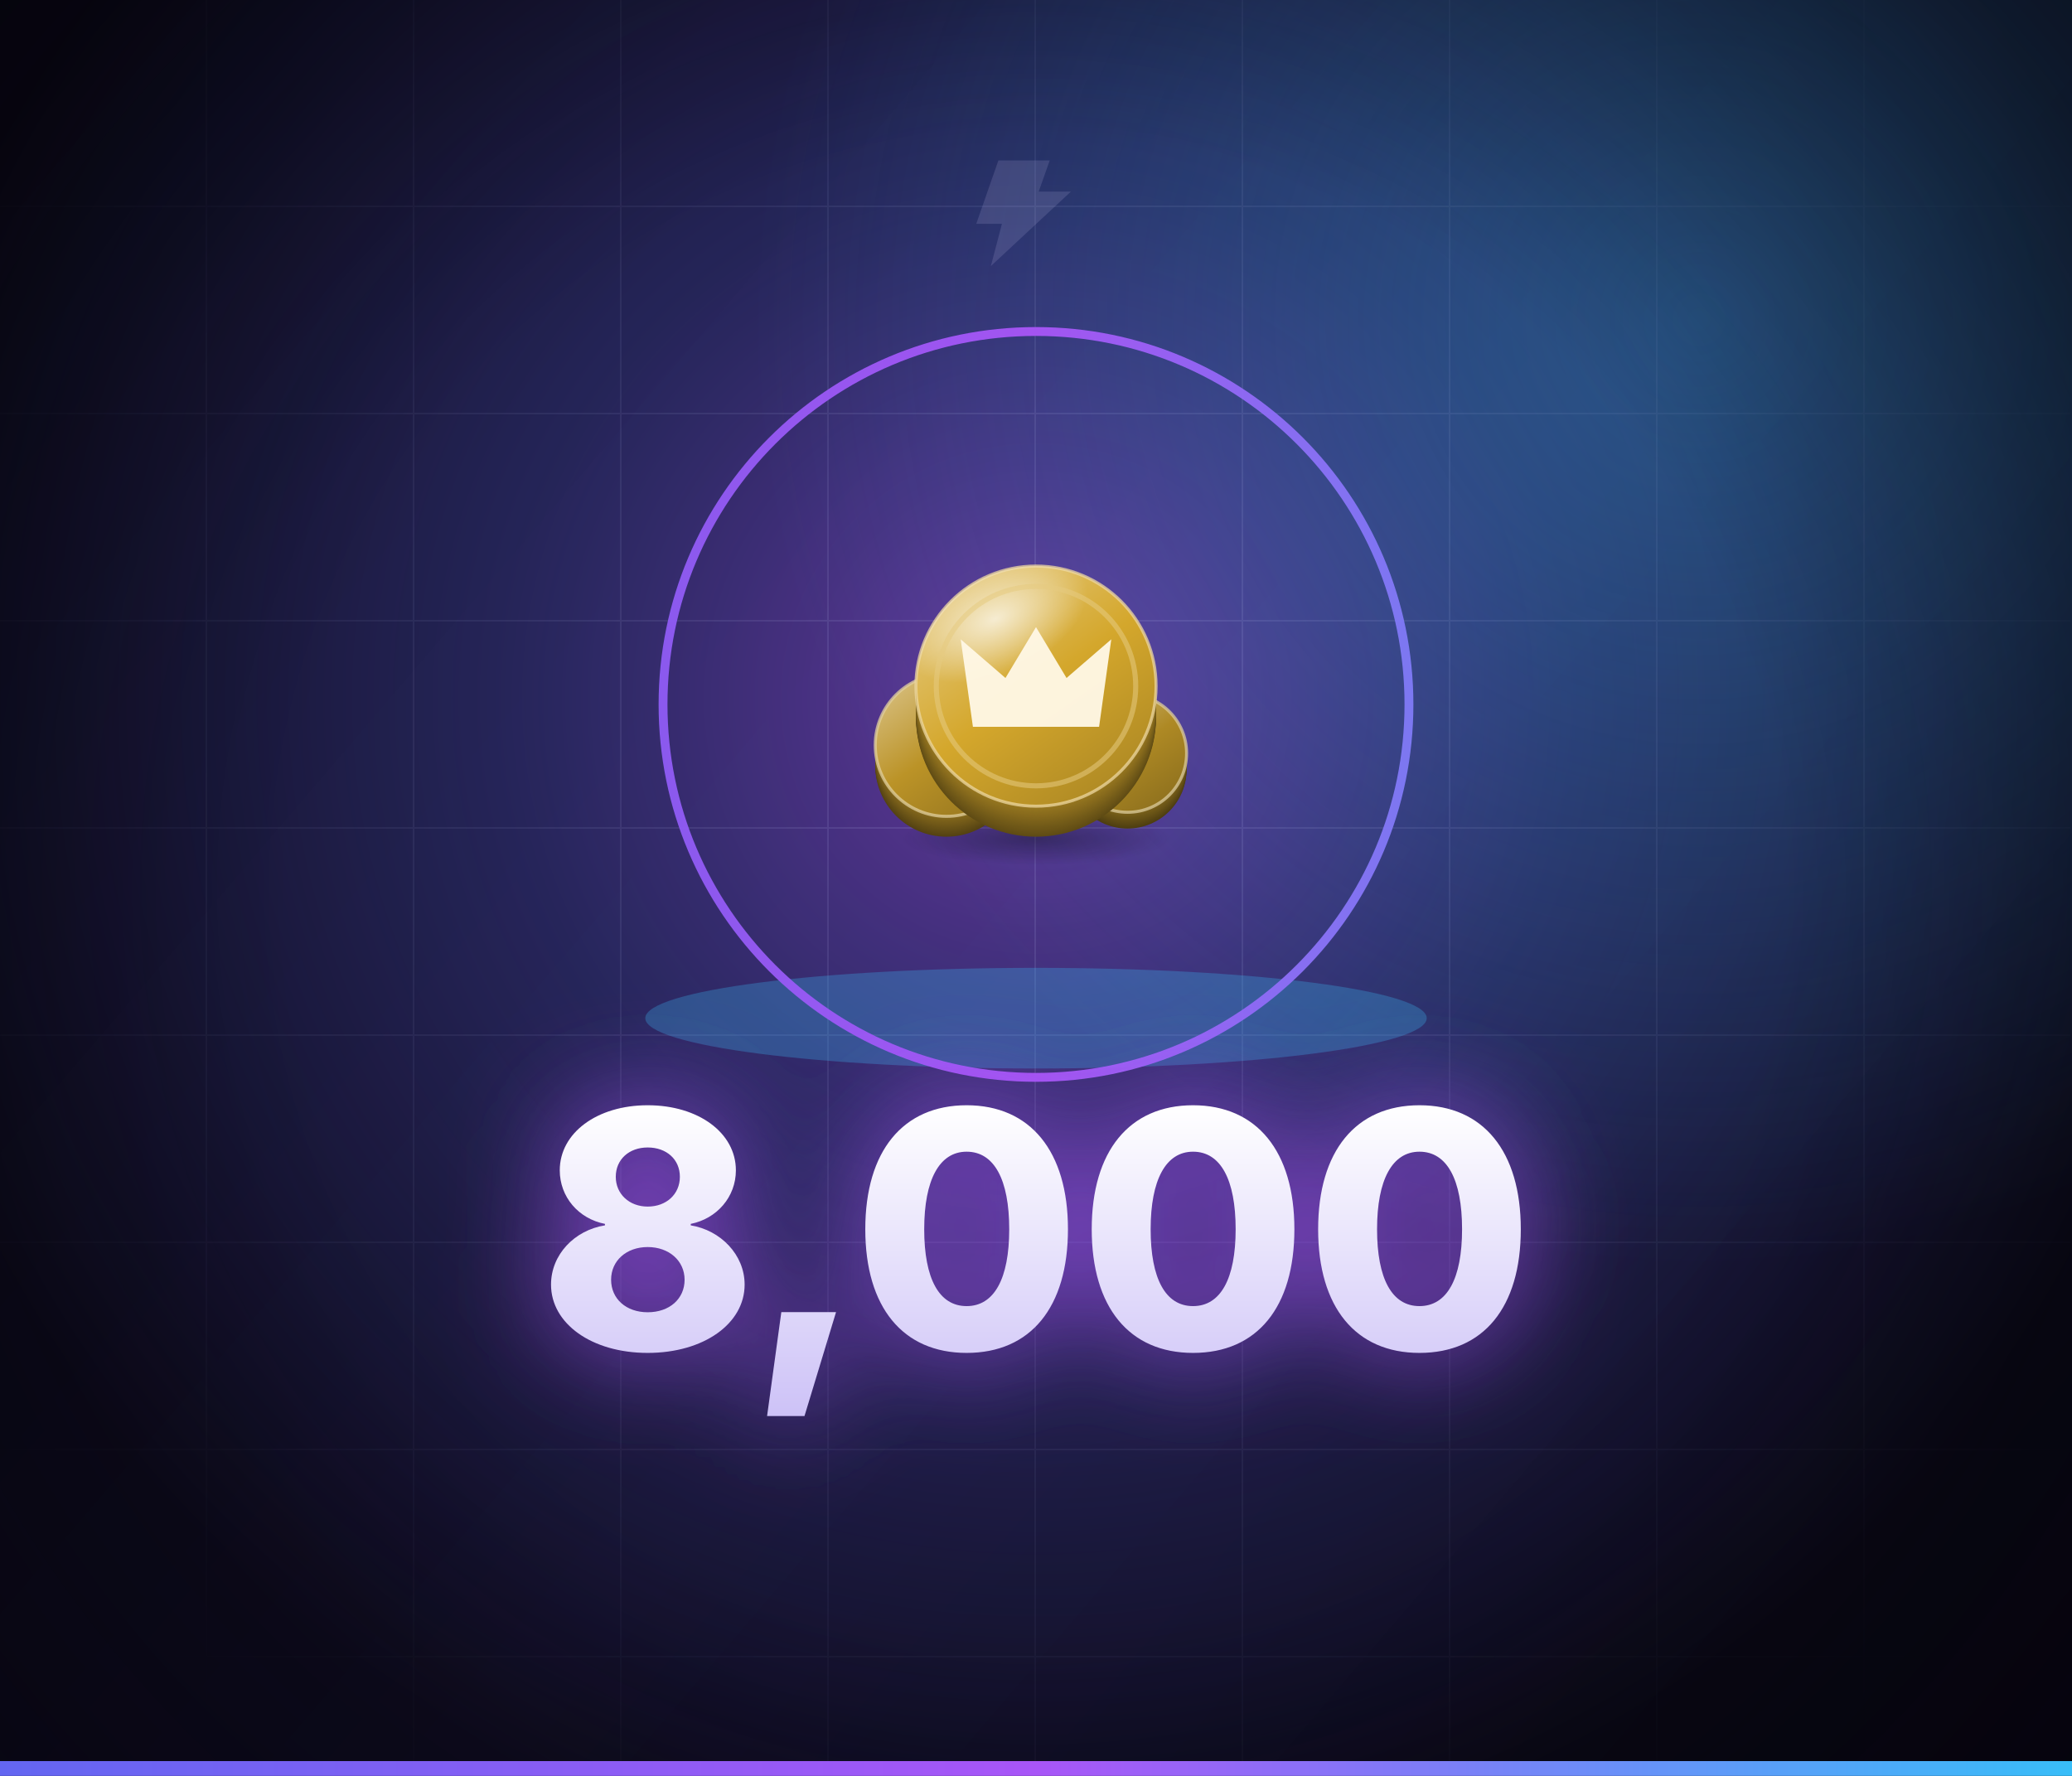
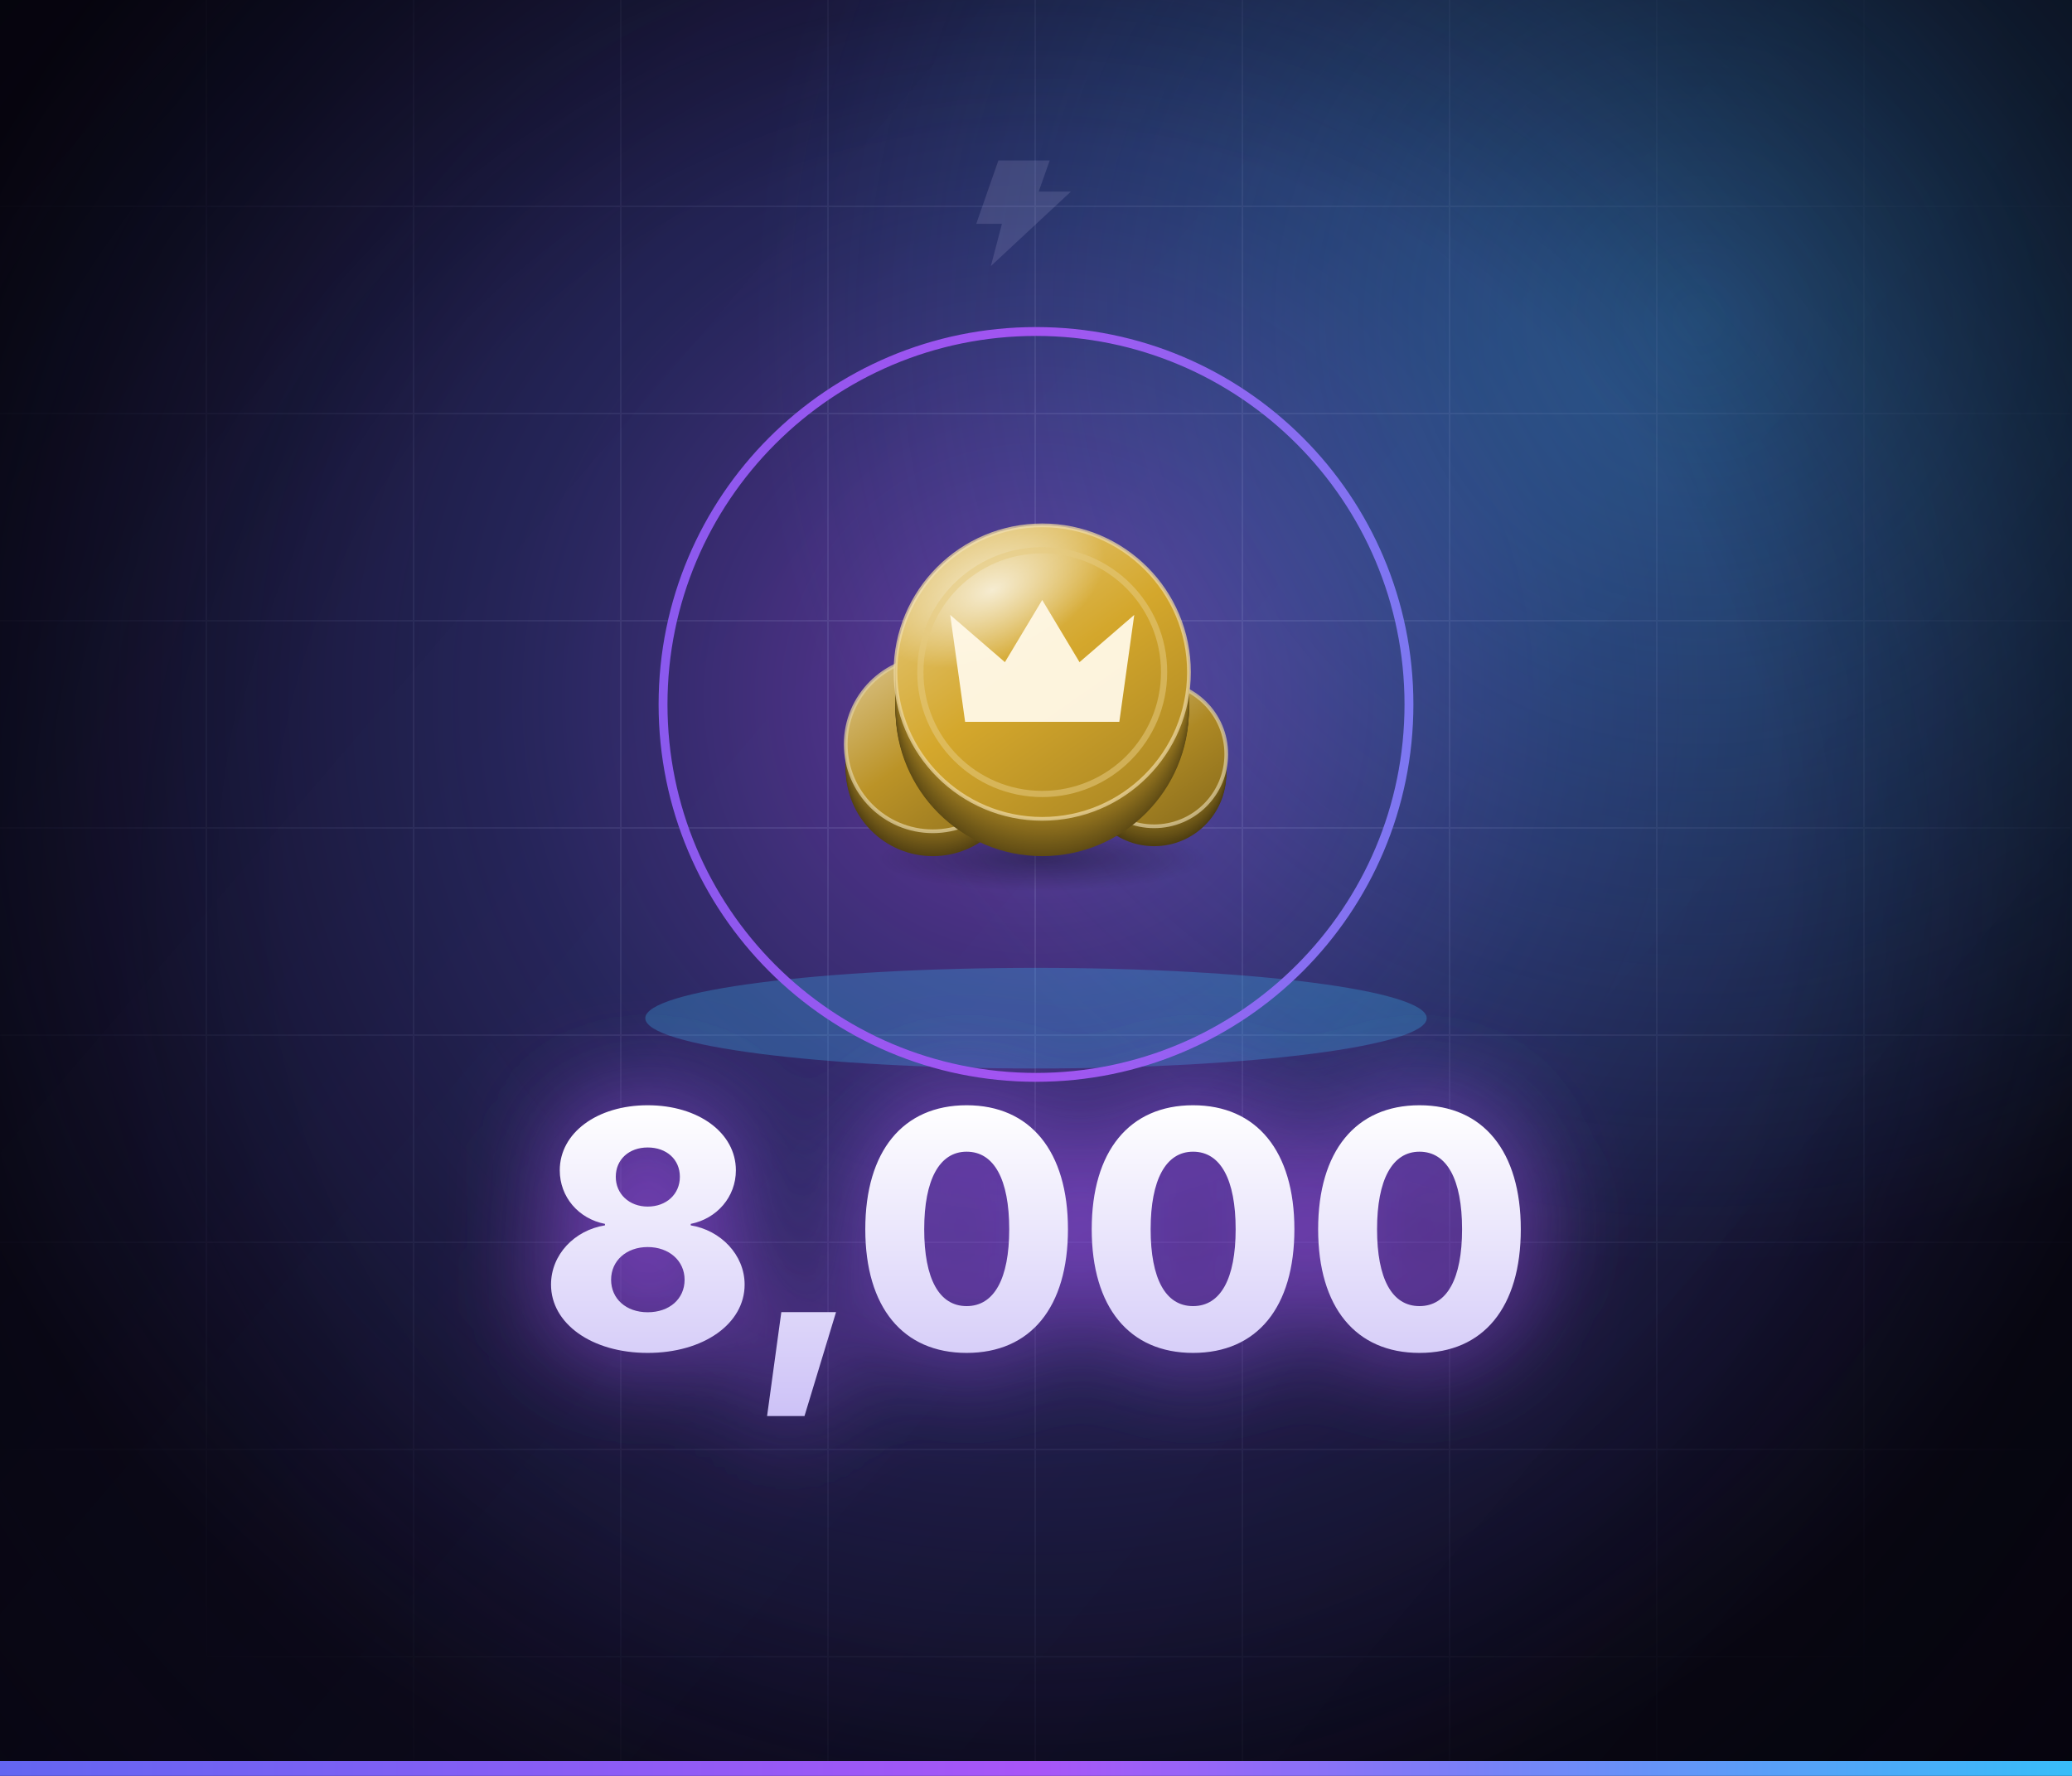
<svg xmlns="http://www.w3.org/2000/svg" viewBox="0 0 700 600" width="700" height="600" role="img" aria-label="8,000 RP — League of Legends">
  <defs>
    <linearGradient id="abase" gradientUnits="userSpaceOnUse" x1="0" y1="0" x2="700" y2="600">
      <stop offset="0" stop-color="#07060f" />
      <stop offset=".55" stop-color="#0e0b1e" />
      <stop offset="1" stop-color="#07060f" />
    </linearGradient>
    <radialGradient id="abloom" gradientUnits="userSpaceOnUse" cx="350" cy="236" r="400">
      <stop offset="0" stop-color="#a855f7" stop-opacity=".60" />
      <stop offset=".45" stop-color="#6366f1" stop-opacity=".30" />
      <stop offset="1" stop-color="#6366f1" stop-opacity="0" />
    </radialGradient>
    <radialGradient id="acat" gradientUnits="userSpaceOnUse" cx="574" cy="108" r="320">
      <stop offset="0" stop-color="#38bdf8" stop-opacity=".34" />
      <stop offset="1" stop-color="#38bdf8" stop-opacity="0" />
    </radialGradient>
    <radialGradient id="avig" gradientUnits="userSpaceOnUse" cx="350" cy="300" r="504">
      <stop offset=".5" stop-color="#04030c" stop-opacity="0" />
      <stop offset="1" stop-color="#04030c" stop-opacity=".62" />
    </radialGradient>
    <radialGradient id="afade" gradientUnits="userSpaceOnUse" cx="350" cy="252" r="434">
      <stop offset="0" stop-color="#fff" stop-opacity=".85" />
      <stop offset="1" stop-color="#fff" stop-opacity="0" />
    </radialGradient>
    <mask id="amfade">
      <rect width="700" height="600" fill="url(#afade)" />
    </mask>
    <pattern id="agrid" width="70" height="70" patternUnits="userSpaceOnUse">
      <path d="M70 0V70M0 70H70" fill="none" stroke="#c7d2fe" stroke-width="1.1" />
    </pattern>
    <linearGradient id="anum" x1="0" y1="0" x2="0" y2="1">
      <stop offset="0" stop-color="#ffffff" />
      <stop offset="1" stop-color="#cdc2f7" />
    </linearGradient>
    <linearGradient id="arim" gradientUnits="userSpaceOnUse" x1="0" y1="0" x2="700" y2="0">
      <stop offset="0" stop-color="#6366f1" />
      <stop offset=".5" stop-color="#a855f7" />
      <stop offset="1" stop-color="#38bdf8" />
    </linearGradient>
    <filter id="ahalo" x="-40%" y="-70%" width="180%" height="240%">
      <feGaussianBlur stdDeviation="18" />
    </filter>
  </defs>
  <rect width="700" height="600" fill="url(#abase)" />
  <rect width="700" height="600" fill="url(#abloom)" />
  <rect width="700" height="600" fill="url(#acat)" />
  <rect width="700" height="600" fill="url(#agrid)" mask="url(#amfade)" opacity=".16" />
  <rect width="700" height="600" fill="url(#avig)" />
  <path transform="translate(322 44) scale(1.7)" opacity="0.14" fill="#ddd6fe" d="M9 6 L4.6 18.6 h5.1 l-2.2 8.4 L23.4 12.2 h-6.4 l2.2-6.2 z" />
  <ellipse cx="350" cy="344" rx="132" ry="17" fill="#38bdf8" opacity=".28" />
  <circle cx="350" cy="238" r="126" fill="none" stroke="url(#arim)" stroke-width="3" opacity=".95" />
-   <svg x="262" y="150" width="176" height="176" viewBox="0 0 512 512" preserveAspectRatio="xMidYMid meet" overflow="visible">
+   <svg x="284.88" y="176.66" width="130.24" height="122.68" viewBox="96 118 310 292" preserveAspectRatio="xMidYMid meet" overflow="visible">
    <defs>
      <radialGradient id="league-sh1" cx="0.5" cy="0.5" r="0.5">
        <stop offset="0" stop-color="#0b1220" stop-opacity="0.4" />
        <stop offset="0.6" stop-color="#0b1220" stop-opacity="0.16" />
        <stop offset="1" stop-color="#0b1220" stop-opacity="0" />
      </radialGradient>
    </defs>
    <ellipse cx="256" cy="388" rx="132" ry="26" fill="url(#league-sh1)" />
    <defs>
      <linearGradient id="league-g2" x1="0.15" y1="0" x2="0.85" y2="1">
        <stop offset="0" stop-color="#d8c082" />
        <stop offset="0.5" stop-color="#bb9327" />
        <stop offset="1" stop-color="#96761f" />
      </linearGradient>
      <clipPath id="league-c3">
        <path d="M98 296a70 70 0 1 0 140 0a70 70 0 1 0 -140 0Z" />
      </clipPath>
      <radialGradient id="league-p4" cx="0.5" cy="0.5" r="0.5">
        <stop offset="0" stop-color="#fff" stop-opacity="0.72" />
        <stop offset="1" stop-color="#fff" stop-opacity="0" />
      </radialGradient>
    </defs>
    <defs>
      <path id="league-s5" d="M98 296a70 70 0 1 0 140 0a70 70 0 1 0 -140 0Z" />
    </defs>
    <use href="#league-s5" y="20" fill="#544212" />
    <use href="#league-s5" y="19" fill="#574413" />
    <use href="#league-s5" y="18" fill="#594613" />
    <use href="#league-s5" y="17" fill="#5c4814" />
    <use href="#league-s5" y="16" fill="#5e4a14" />
    <use href="#league-s5" y="15" fill="#614c15" />
    <use href="#league-s5" y="14" fill="#634e15" />
    <use href="#league-s5" y="13" fill="#665016" />
    <use href="#league-s5" y="12" fill="#685216" />
    <use href="#league-s5" y="11" fill="#6b5417" />
    <use href="#league-s5" y="10" fill="#6e5617" />
    <use href="#league-s5" y="9" fill="#705818" />
    <use href="#league-s5" y="8" fill="#735a18" />
    <use href="#league-s5" y="7" fill="#755c19" />
    <use href="#league-s5" y="6" fill="#785e19" />
    <use href="#league-s5" y="5" fill="#7a601a" />
    <use href="#league-s5" y="4" fill="#7d621a" />
    <use href="#league-s5" y="3" fill="#7f641b" />
    <use href="#league-s5" y="2" fill="#82661b" />
    <use href="#league-s5" y="1" fill="#84681c" />
    <path d="M98 296a70 70 0 1 0 140 0a70 70 0 1 0 -140 0Z" fill="url(#league-g2)" />
    <path d="M98 296a70 70 0 1 0 140 0a70 70 0 1 0 -140 0Z" fill="none" stroke="#e0ce9e" stroke-opacity="0.75" stroke-width="3" />
    <defs>
      <linearGradient id="league-g6" x1="0.15" y1="0" x2="0.85" y2="1">
        <stop offset="0" stop-color="#d0bb80" />
        <stop offset="0.5" stop-color="#ae8924" />
        <stop offset="1" stop-color="#8b6e1d" />
      </linearGradient>
      <clipPath id="league-c7">
        <path d="M288 304a58 58 0 1 0 116 0a58 58 0 1 0 -116 0Z" />
      </clipPath>
      <radialGradient id="league-p8" cx="0.5" cy="0.5" r="0.5">
        <stop offset="0" stop-color="#fff" stop-opacity="0.72" />
        <stop offset="1" stop-color="#fff" stop-opacity="0" />
      </radialGradient>
    </defs>
    <defs>
      <path id="league-s9" d="M288 304a58 58 0 1 0 116 0a58 58 0 1 0 -116 0Z" />
    </defs>
    <use href="#league-s9" y="16" fill="#4e3e10" />
    <use href="#league-s9" y="15" fill="#514011" />
    <use href="#league-s9" y="14" fill="#544311" />
    <use href="#league-s9" y="13" fill="#574512" />
    <use href="#league-s9" y="12" fill="#5a4713" />
    <use href="#league-s9" y="11" fill="#5d4a13" />
    <use href="#league-s9" y="10" fill="#604c14" />
    <use href="#league-s9" y="9" fill="#634e14" />
    <use href="#league-s9" y="8" fill="#665115" />
    <use href="#league-s9" y="7" fill="#685316" />
    <use href="#league-s9" y="6" fill="#6b5516" />
    <use href="#league-s9" y="5" fill="#6e5717" />
    <use href="#league-s9" y="4" fill="#715a18" />
    <use href="#league-s9" y="3" fill="#745c18" />
    <use href="#league-s9" y="2" fill="#775e19" />
    <use href="#league-s9" y="1" fill="#7a6119" />
    <path d="M288 304a58 58 0 1 0 116 0a58 58 0 1 0 -116 0Z" fill="url(#league-g6)" />
    <path d="M288 304a58 58 0 1 0 116 0a58 58 0 1 0 -116 0Z" fill="none" stroke="#dbca9c" stroke-opacity="0.75" stroke-width="3" />
    <defs>
      <linearGradient id="league-g10" x1="0.15" y1="0" x2="0.85" y2="1">
        <stop offset="0" stop-color="#e6cc85" />
        <stop offset="0.5" stop-color="#d4a72c" />
        <stop offset="1" stop-color="#aa8623" />
      </linearGradient>
      <clipPath id="league-c11">
        <path d="M138 238a118 118 0 1 0 236 0a118 118 0 1 0 -236 0Z" />
      </clipPath>
      <radialGradient id="league-p12" cx="0.5" cy="0.5" r="0.5">
        <stop offset="0" stop-color="#fff" stop-opacity="0.72" />
        <stop offset="1" stop-color="#fff" stop-opacity="0" />
      </radialGradient>
    </defs>
    <defs>
      <path id="league-s13" d="M138 238a118 118 0 1 0 236 0a118 118 0 1 0 -236 0Z" />
    </defs>
    <use href="#league-s13" y="30" fill="#5f4b14" />
    <use href="#league-s13" y="29" fill="#614d14" />
    <use href="#league-s13" y="28" fill="#634e15" />
    <use href="#league-s13" y="27" fill="#655015" />
    <use href="#league-s13" y="26" fill="#675116" />
    <use href="#league-s13" y="25" fill="#695316" />
    <use href="#league-s13" y="24" fill="#6b5416" />
    <use href="#league-s13" y="23" fill="#6d5617" />
    <use href="#league-s13" y="22" fill="#6e5717" />
    <use href="#league-s13" y="21" fill="#705918" />
    <use href="#league-s13" y="20" fill="#725a18" />
    <use href="#league-s13" y="19" fill="#745c18" />
    <use href="#league-s13" y="18" fill="#765d19" />
    <use href="#league-s13" y="17" fill="#785f19" />
    <use href="#league-s13" y="16" fill="#7a601a" />
    <use href="#league-s13" y="15" fill="#7c621a" />
    <use href="#league-s13" y="14" fill="#7e631a" />
    <use href="#league-s13" y="13" fill="#80651b" />
    <use href="#league-s13" y="12" fill="#82661b" />
    <use href="#league-s13" y="11" fill="#84681c" />
    <use href="#league-s13" y="10" fill="#86691c" />
    <use href="#league-s13" y="9" fill="#886b1c" />
    <use href="#league-s13" y="8" fill="#8a6c1d" />
    <use href="#league-s13" y="7" fill="#8b6e1d" />
    <use href="#league-s13" y="6" fill="#8d6f1e" />
    <use href="#league-s13" y="5" fill="#8f711e" />
    <use href="#league-s13" y="4" fill="#91721e" />
    <use href="#league-s13" y="3" fill="#93741f" />
    <use href="#league-s13" y="2" fill="#95751f" />
    <use href="#league-s13" y="1" fill="#977720" />
    <path d="M138 238a118 118 0 1 0 236 0a118 118 0 1 0 -236 0Z" fill="url(#league-g10)" />
    <path d="M138 238a118 118 0 1 0 236 0a118 118 0 1 0 -236 0Z" fill="none" stroke="#ecd7a0" stroke-opacity="0.75" stroke-width="3" />
    <g clip-path="url(#league-c11)">
      <ellipse cx="216" cy="172" rx="96" ry="54" fill="url(#league-p12)" transform="rotate(-24 216 172)" />
    </g>
    <path d="M158 238a98 98 0 1 0 196 0a98 98 0 1 0 -196 0Z" fill="none" stroke="#e5ca80" stroke-opacity="0.55" stroke-width="5" />
    <path d="M194 278L182 192L226 230L256 180L286 230L330 192L318 278Z" fill="#fff8e6" opacity="0.95" />
  </svg>
  <text x="350" y="456" text-anchor="middle" font-family="Inter, system-ui, sans-serif" font-size="112" font-weight="800" letter-spacing="-1" fill="#a855f7" filter="url(#ahalo)" opacity=".85">8,000</text>
  <text x="350" y="456" text-anchor="middle" font-family="Inter, system-ui, sans-serif" font-size="112" font-weight="800" letter-spacing="-1" fill="url(#anum)">8,000</text>
  <rect x="0" y="595" width="700" height="5" fill="url(#arim)" opacity="1" />
</svg>
